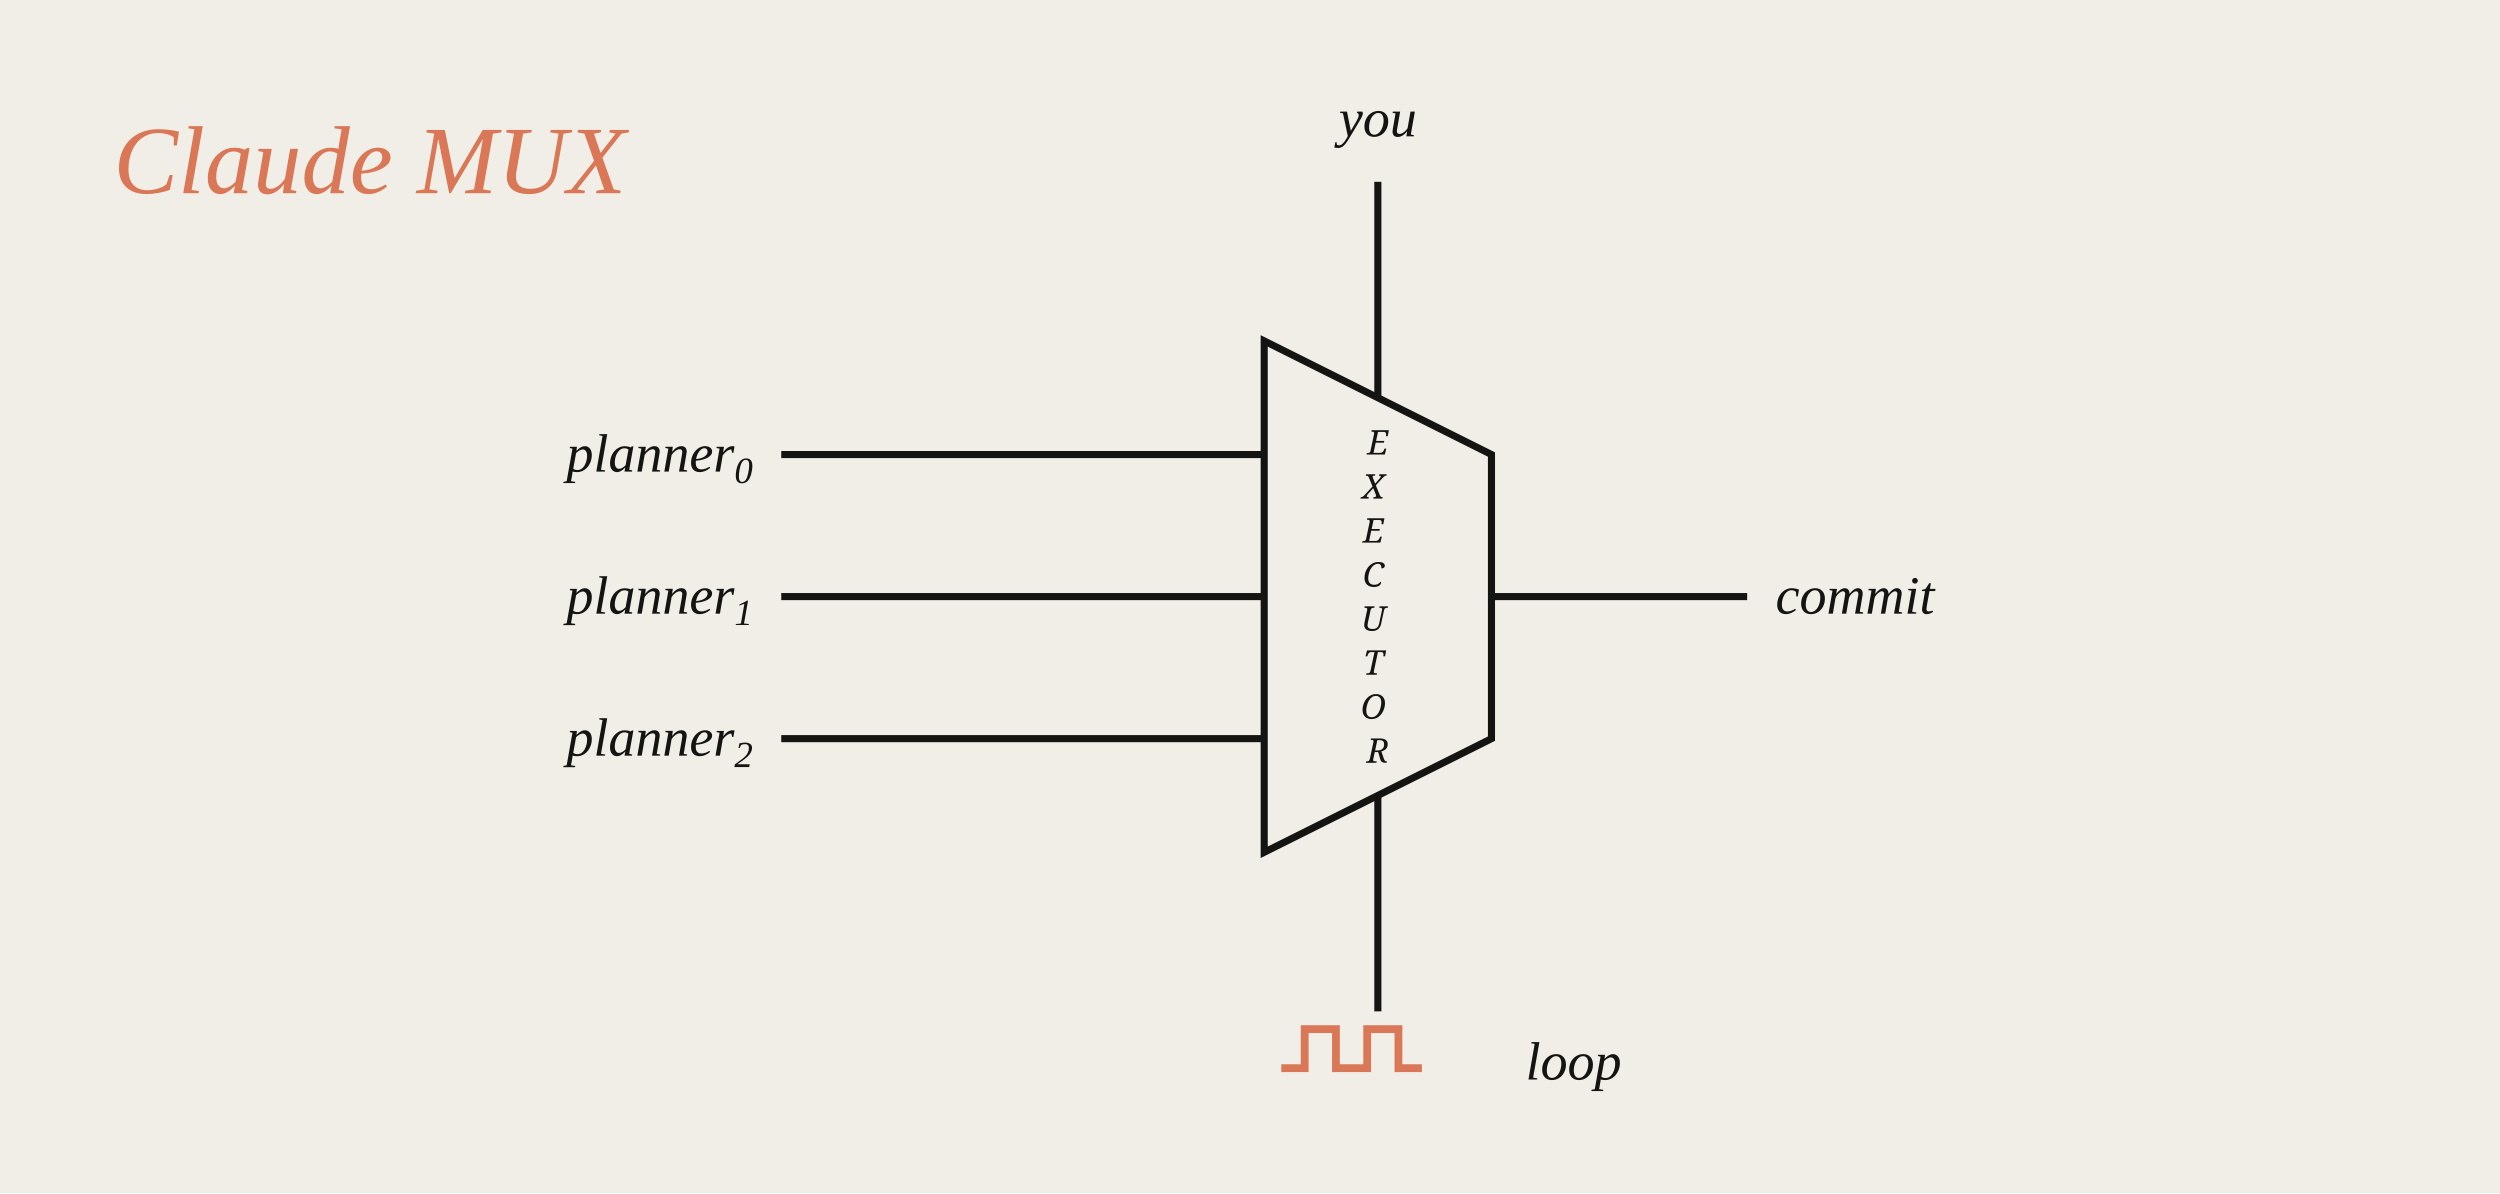
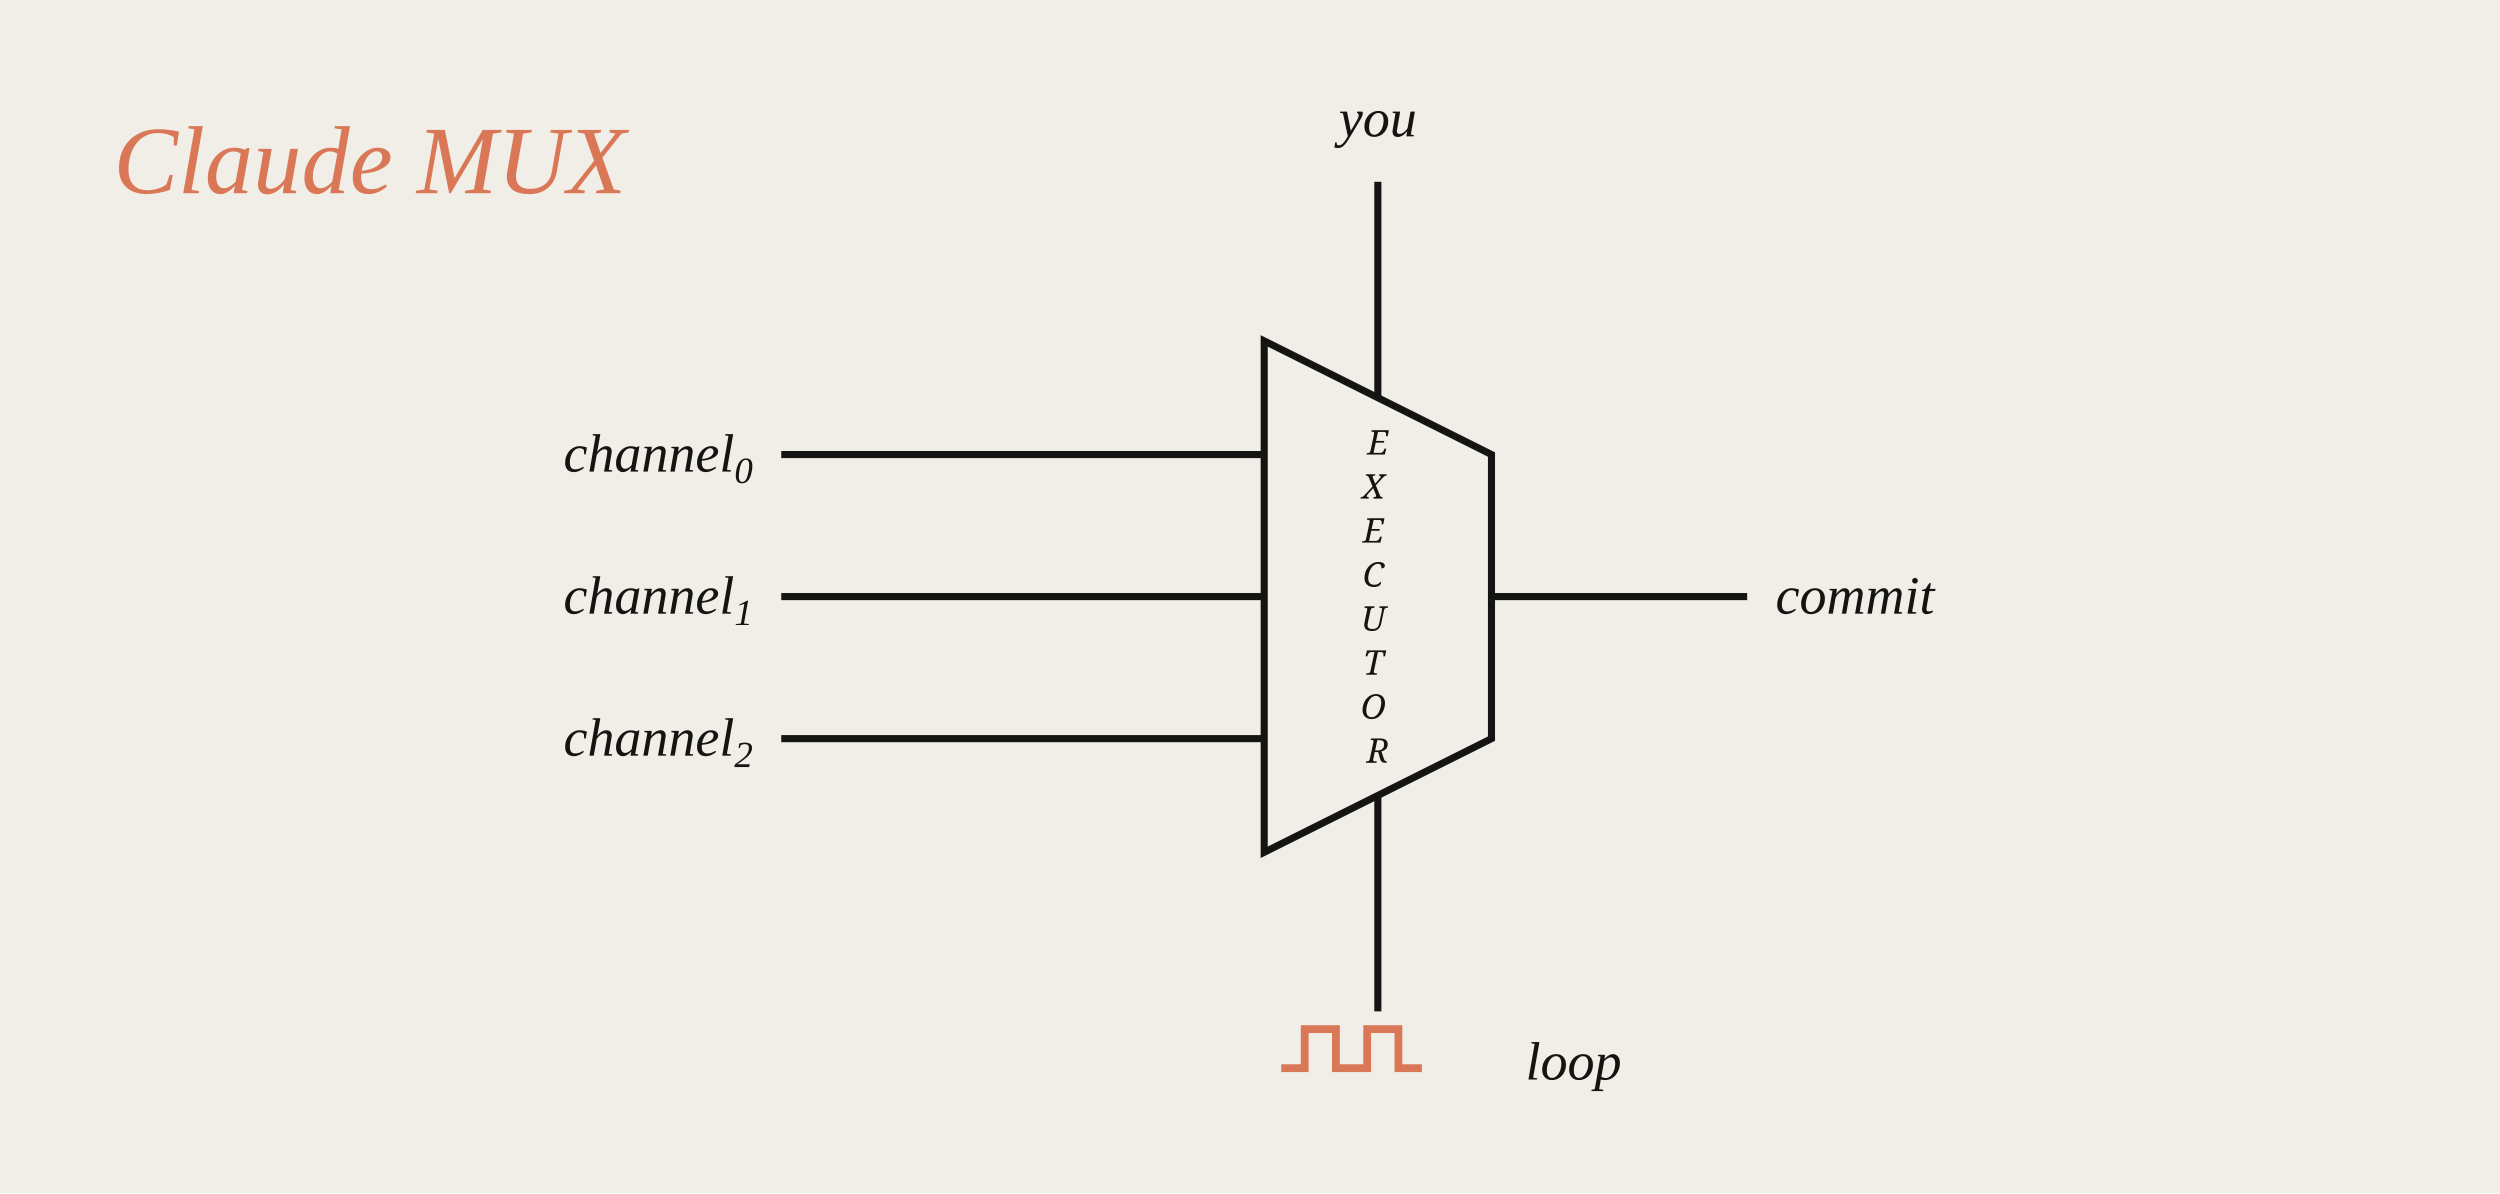
<svg xmlns="http://www.w3.org/2000/svg" width="880" height="420" viewBox="0 0 880 420" font-family="Georgia, 'Times New Roman', serif" font-style="italic">
  <rect x="0" y="0" width="880" height="420" fill="#F0EEE6" />
  <text x="40" y="68" fill="#d97757" font-size="34">Claude MUX</text>
  <g transform="translate(145,0)">
    <g stroke="#141413" stroke-width="2.5" fill="none" stroke-linejoin="miter">
      <path d="M300,120 L380,160 L380,260 L300,300 Z" />
      <line x1="130" y1="160" x2="300" y2="160" />
      <line x1="130" y1="210" x2="300" y2="210" />
      <line x1="130" y1="260" x2="300" y2="260" />
      <line x1="340" y1="64" x2="340" y2="140" />
      <line x1="340" y1="356" x2="340" y2="280" />
      <line x1="380" y1="210" x2="470" y2="210" />
    </g>
    <path d="M306,376 h8.25 v-13.75 h11 v13.75 h11 v-13.75 h11 v13.75 h8.25" fill="none" stroke="#d97757" stroke-width="2.75" />
    <text x="340" y="160" text-anchor="middle" fill="#141413" font-size="12" font-family="Georgia, serif">E<tspan x="340" dy="15.5">X</tspan>
      <tspan x="340" dy="15.5">E</tspan>
      <tspan x="340" dy="15.5">C</tspan>
      <tspan x="340" dy="15.5">U</tspan>
      <tspan x="340" dy="15.5">T</tspan>
      <tspan x="340" dy="15.5">O</tspan>
      <tspan x="340" dy="15.5">R</tspan>
    </text>
    <g fill="#141413" font-size="19">
-       <text x="120" y="166" text-anchor="end">planner<tspan font-size="13" dy="4">0</tspan>
+       <text x="120" y="166" text-anchor="end">channel<tspan font-size="13" dy="4">0</tspan>
      </text>
-       <text x="120" y="216" text-anchor="end">planner<tspan font-size="13" dy="4">1</tspan>
+       <text x="120" y="216" text-anchor="end">channel<tspan font-size="13" dy="4">1</tspan>
      </text>
-       <text x="120" y="266" text-anchor="end">planner<tspan font-size="13" dy="4">2</tspan>
+       <text x="120" y="266" text-anchor="end">channel<tspan font-size="13" dy="4">2</tspan>
      </text>
      <text x="340" y="48" text-anchor="middle">you</text>
      <text x="480" y="216">commit</text>
      <text x="392" y="380">loop</text>
    </g>
  </g>
</svg>
